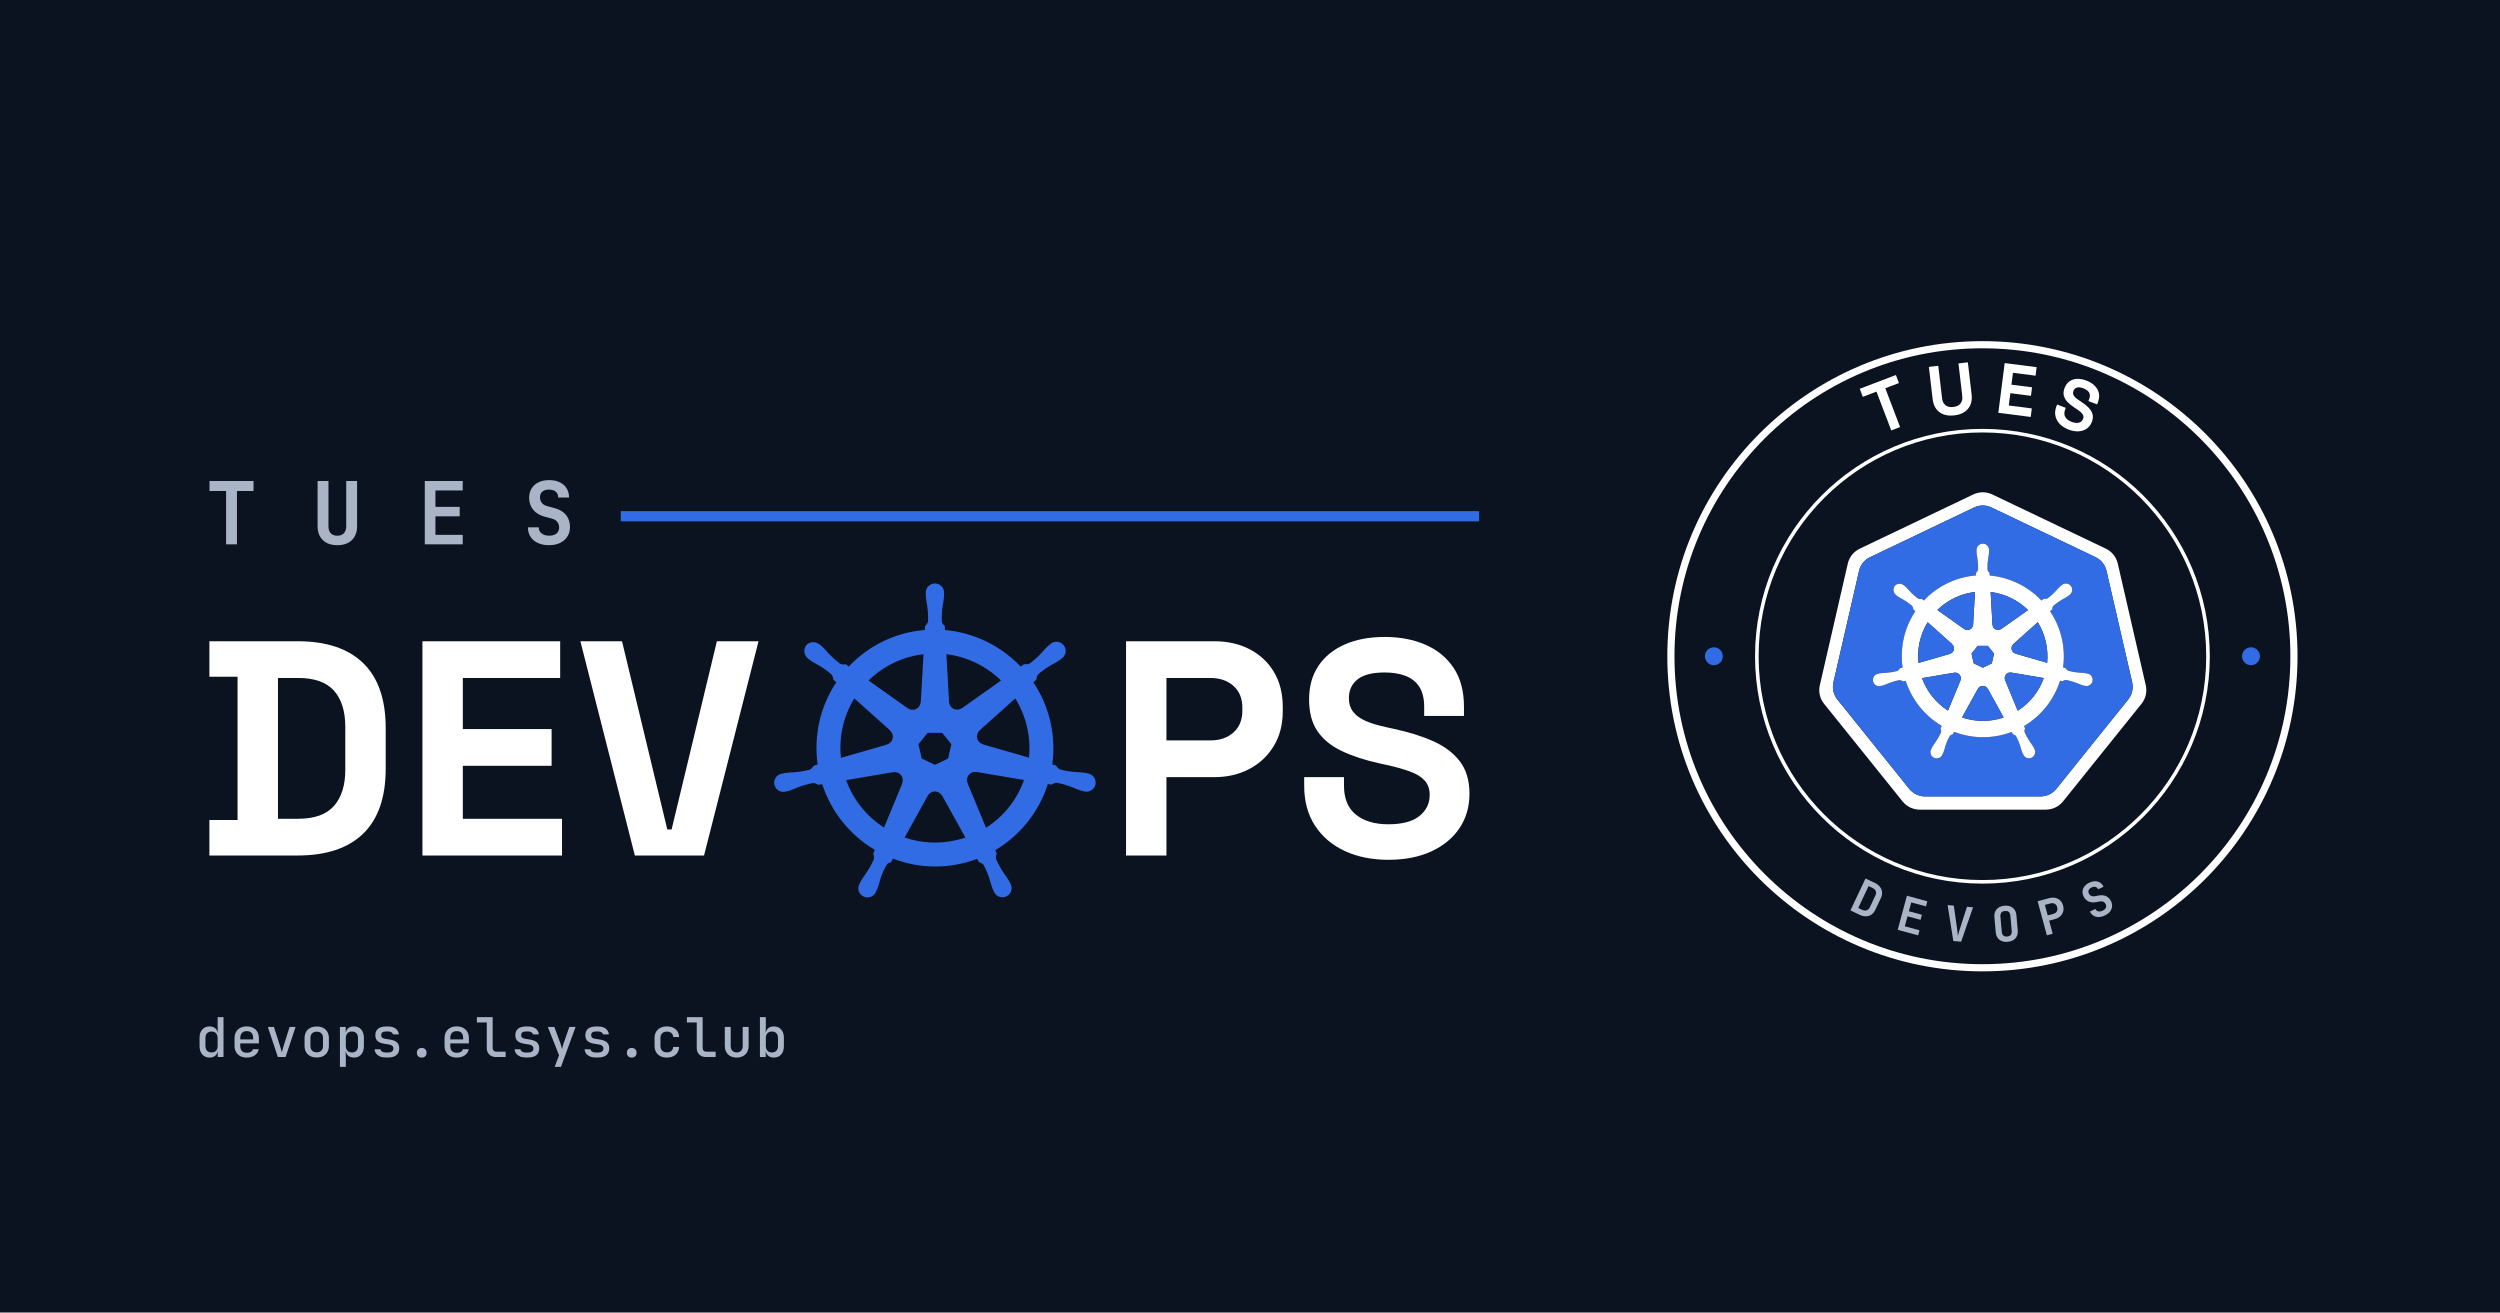
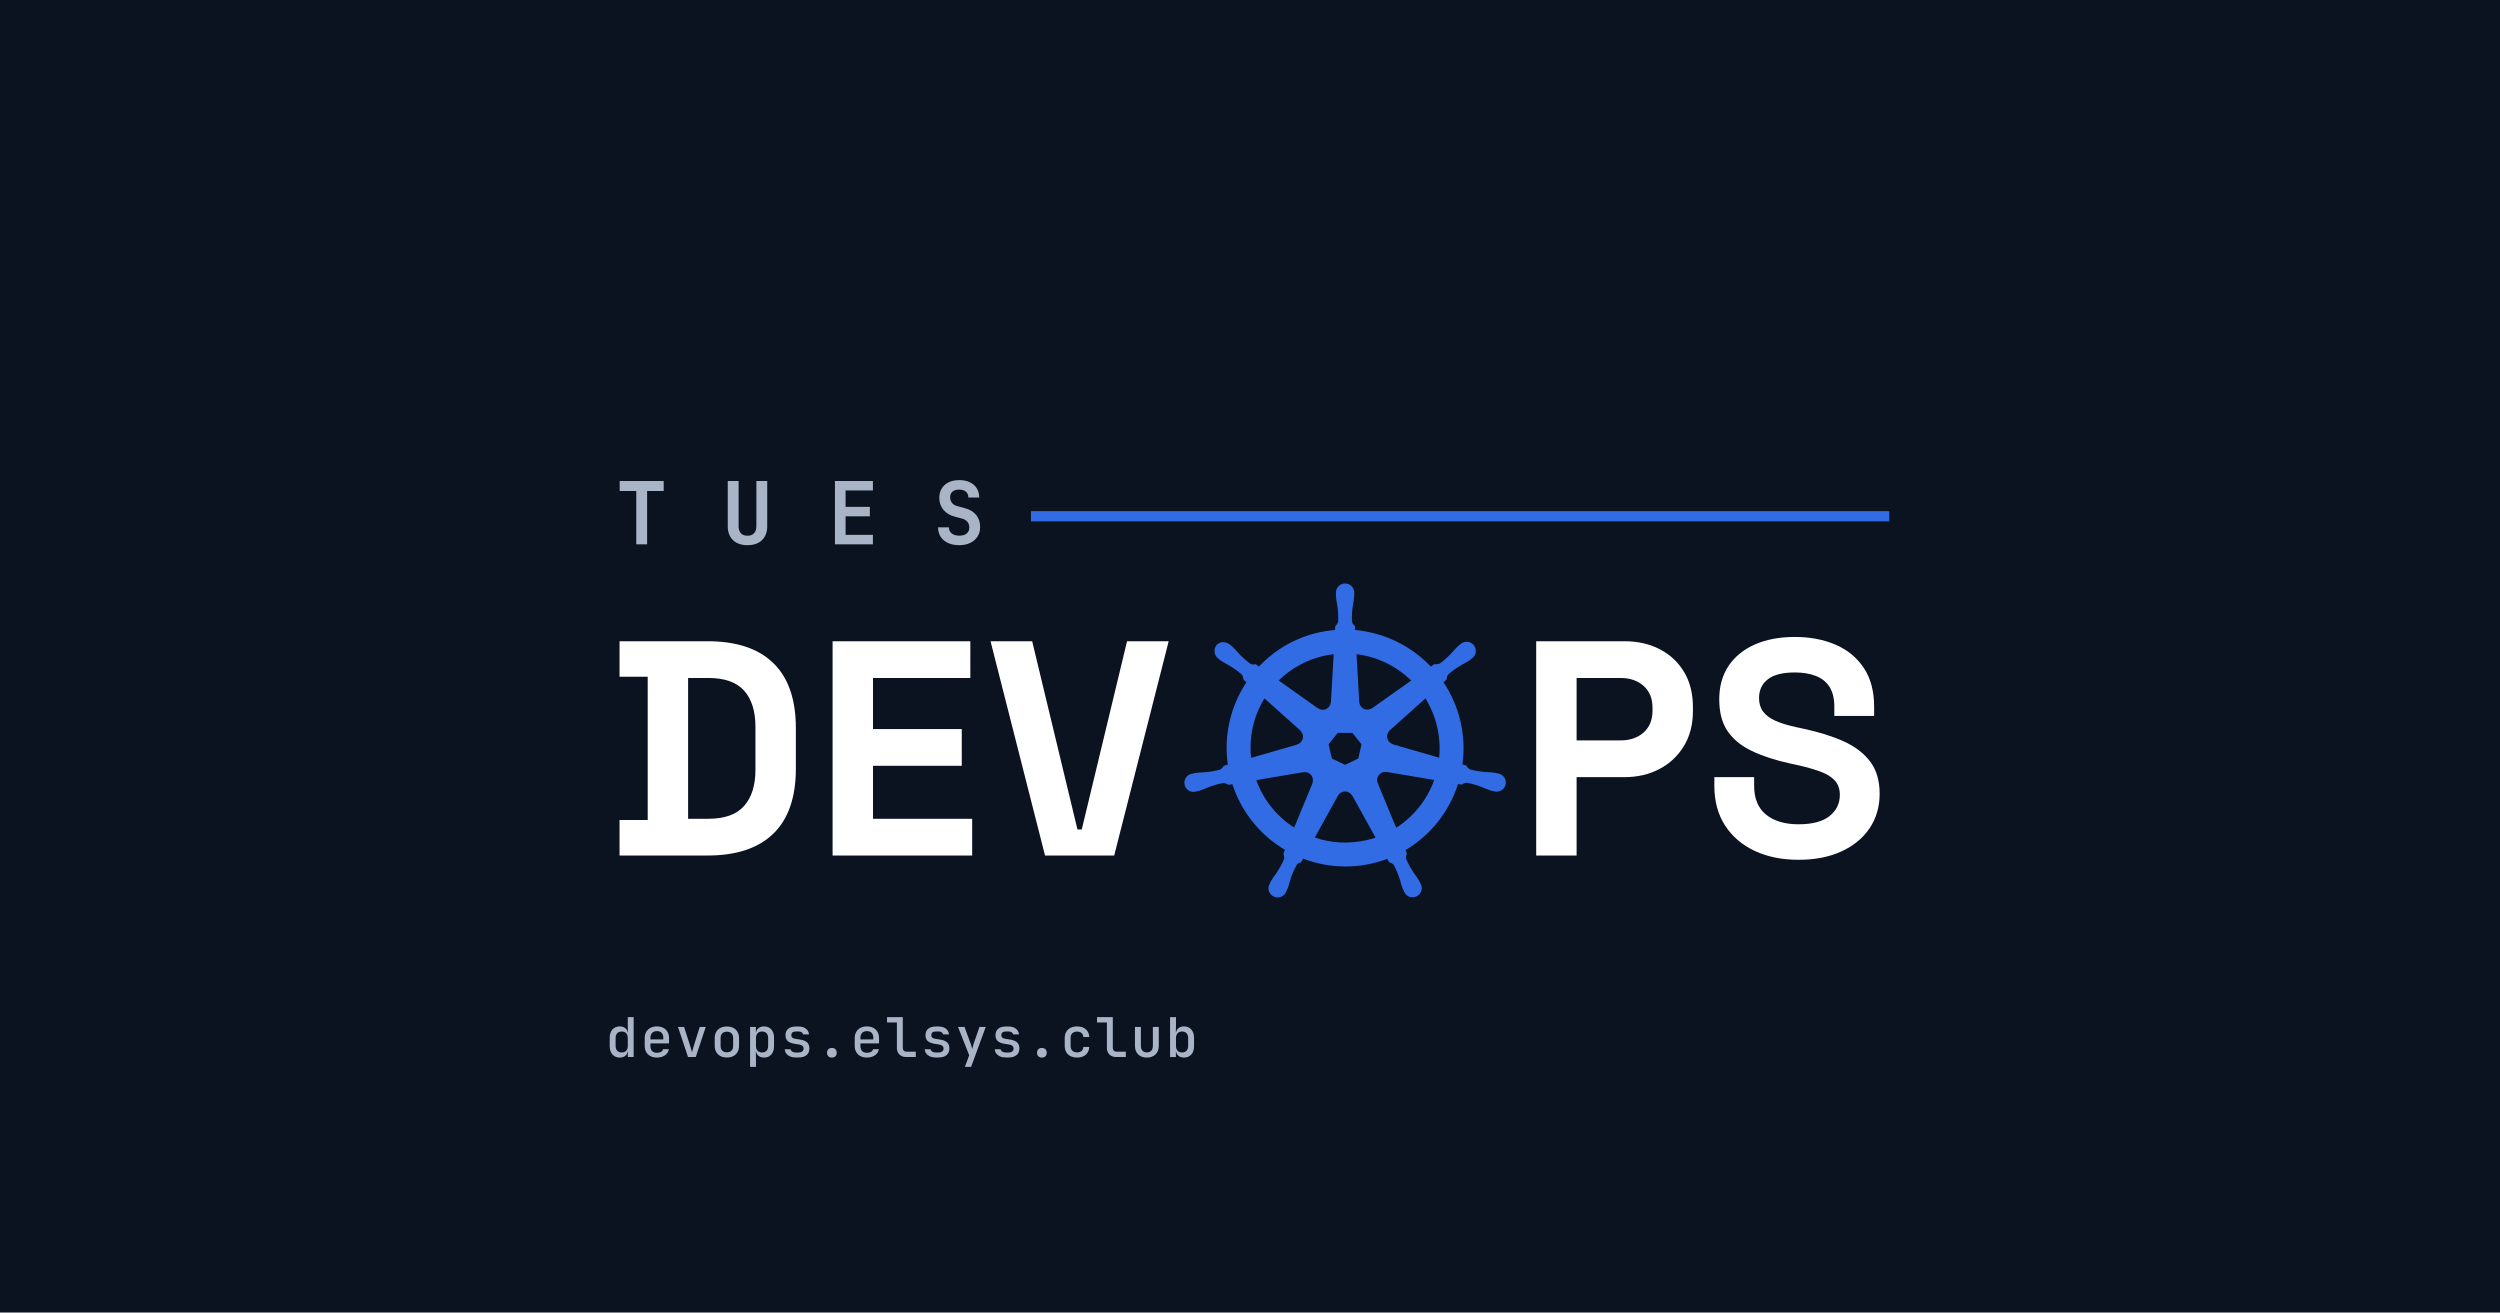
<svg xmlns="http://www.w3.org/2000/svg" viewBox="0 -16 1280 672" width="1280" height="672" role="img">
  <rect y="-16" width="1280" height="672" fill="#0B1220" />
-   <svg x="100.00" y="200.00" width="660.00" height="261.20" viewBox="0 0 505.36 200.00">
+   <svg x="310.00" y="200.00" width="660.00" height="261.20" viewBox="0 0 505.36 200.00">
    <path fill="#A9B4C7" d="M12.07 48V27.11H5.57V23.17H22.83V27.11H16.33V48ZM55.68 48.34Q52.03 48.34 49.99 46.35Q47.94 44.36 47.94 40.92V23.18H52.2V40.9Q52.2 42.66 53.08 43.64Q53.96 44.63 55.68 44.63Q57.36 44.63 58.26 43.64Q59.16 42.66 59.16 40.9V23.18H63.42V40.92Q63.42 44.35 61.38 46.35Q59.34 48.34 55.68 48.34ZM89.96 48V23.18H104.84V26.88H94.14V33.33H103.65V37.02H94.14V44.3H104.84V48ZM138.7 48.34Q136.15 48.34 134.29 47.48Q132.43 46.63 131.42 45.06Q130.4 43.49 130.39 41.34H134.64Q134.64 42.85 135.74 43.73Q136.84 44.61 138.76 44.61Q140.58 44.61 141.61 43.76Q142.64 42.9 142.64 41.39Q142.64 40.13 141.91 39.21Q141.18 38.29 139.84 37.94L136.97 37.17Q134.06 36.41 132.47 34.46Q130.87 32.51 130.87 29.77Q130.87 27.67 131.83 26.11Q132.79 24.55 134.54 23.69Q136.3 22.83 138.68 22.83Q142.27 22.83 144.39 24.68Q146.51 26.54 146.52 29.67H142.27Q142.27 28.21 141.32 27.38Q140.38 26.55 138.63 26.55Q136.96 26.55 136.04 27.34Q135.13 28.12 135.13 29.54Q135.13 30.81 135.83 31.73Q136.54 32.64 137.85 33L140.81 33.81Q143.77 34.57 145.33 36.49Q146.89 38.41 146.89 41.22Q146.89 43.34 145.87 44.95Q144.85 46.56 143.01 47.45Q141.17 48.34 138.7 48.34Z" />
    <rect x="166.8" y="35" width="336.5" height="4" fill="#326CE5" />
    <path fill="#FFFFFF" d="M5.52 170V156.08H16.56V99.92H5.52V86H40.08Q57 86 65.82 94.58Q74.64 103.16 74.64 120.08V135.92Q74.64 152.84 65.82 161.42Q57 170 40.08 170ZM32.4 155.6H40.32Q49.92 155.6 54.36 150.56Q58.8 145.52 58.8 136.4V119.6Q58.8 110.36 54.36 105.38Q49.92 100.4 40.32 100.4H32.4ZM89.04 170V86H143.04V100.4H104.88V120.44H139.68V134.84H104.88V155.6H143.76V170ZM172.32 170 150.96 86H167.28L185.04 159.8H186.72L204.48 86H220.8L199.44 170Z" />
    <g transform="translate(289.96 128.00) scale(0.8473) translate(-115.14 -115.51)">
      <path fill="#326CE5" d="M185.814 127.106c-.36-.083-.874-.225-1.227-.29a35.642 35.642 0 0 0-4.046-.326 39.464 39.464 0 0 1-7.57-1.242 4.745 4.745 0 0 1-1.82-1.832l-1.704-.496a54.837 54.837 0 0 0-8.79-37.983c.436-.396 1.262-1.127 1.495-1.342a3.338 3.338 0 0 1 .792-2.39 39.495 39.495 0 0 1 6.277-4.41 35.095 35.095 0 0 0 3.507-2.046c.272-.202.644-.522.929-.75a4.242 4.242 0 1 0-5.256-6.6c-.288.227-.68.525-.936.747a35.004 35.004 0 0 0-2.789 2.95 39.533 39.533 0 0 1-5.69 5.148 4.69 4.69 0 0 1-2.56.278l-1.606 1.147a55.309 55.309 0 0 0-35.032-16.927c-.039-.561-.087-1.577-.102-1.884a3.344 3.344 0 0 1-1.377-2.11 39.533 39.533 0 0 1 .478-7.656 35.112 35.112 0 0 0 .575-4.012c.013-.34-.007-.834-.007-1.201a4.242 4.242 0 1 0-8.441.004c0 .04.009.078.01.118-.004.35-.021.774-.01 1.08a35.476 35.476 0 0 0 .576 4.015 39.475 39.475 0 0 1 .47 7.654 4.601 4.601 0 0 1-1.37 2.182l-.1 1.786a55.052 55.052 0 0 0-7.63 1.173 54.289 54.289 0 0 0-27.574 15.754q-.77-.531-1.526-1.082a3.333 3.333 0 0 1-2.506-.243 39.383 39.383 0 0 1-5.69-5.141 35.255 35.255 0 0 0-2.777-2.95c-.257-.22-.65-.52-.938-.75a5.03 5.03 0 0 0-2.942-1.11 4.066 4.066 0 0 0-3.363 1.49 4.473 4.473 0 0 0 1.038 6.222l.065.046c.276.226.616.515.872.702a35.256 35.256 0 0 0 3.499 2.048 39.367 39.367 0 0 1 6.276 4.412 4.69 4.69 0 0 1 .849 2.434l1.351 1.208a54.613 54.613 0 0 0-8.611 38.073l-1.767.514a5.835 5.835 0 0 1-1.814 1.827 39.39 39.39 0 0 1-7.565 1.247 35.266 35.266 0 0 0-4.049.326c-.324.06-.774.174-1.127.262l-.037.008-.06.018a4.236 4.236 0 1 0 1.875 8.224l.063-.01c.028-.006.052-.02.08-.025.348-.08.786-.163 1.092-.246a35.59 35.59 0 0 0 3.786-1.451 39.527 39.527 0 0 1 7.358-2.165 4.68 4.68 0 0 1 2.426.857l1.84-.315a54.922 54.922 0 0 0 24.34 30.387l-.769 1.84a4.188 4.188 0 0 1 .377 2.387 41.228 41.228 0 0 1-3.82 6.864 35.183 35.183 0 0 0-2.263 3.372c-.168.318-.381.805-.542 1.138a4.238 4.238 0 1 0 7.621 3.616l.007-.008v-.01c.16-.33.387-.763.522-1.072a34.903 34.903 0 0 0 1.218-3.868 29.517 29.517 0 0 1 3.268-7.582 3.43 3.43 0 0 1 1.819-.888l.957-1.73a54.617 54.617 0 0 0 38.946.099c.268.478.768 1.392.9 1.623a3.335 3.335 0 0 1 2.155 1.31 39.306 39.306 0 0 1 2.898 7.096 35.275 35.275 0 0 0 1.225 3.868c.137.312.36.75.522 1.082a4.24 4.24 0 1 0 7.63-3.607c-.161-.333-.383-.82-.55-1.136a35.06 35.06 0 0 0-2.263-3.364 39.372 39.372 0 0 1-3.742-6.7 3.314 3.314 0 0 1 .324-2.49 14.519 14.519 0 0 1-.703-1.703 54.92 54.92 0 0 0 24.328-30.605c.546.087 1.497.253 1.806.316a3.337 3.337 0 0 1 2.36-.877 39.476 39.476 0 0 1 7.36 2.165 35.135 35.135 0 0 0 3.788 1.462c.305.08.74.156 1.09.233.029.008.055.02.083.028l.06.009a4.236 4.236 0 1 0 1.878-8.224zm-40.1-42.987l-18.037 12.787-.063-.03a3.723 3.723 0 0 1-5.913-2.838l-.02-.01-1.253-22.103a43.85 43.85 0 0 1 25.285 12.194zm-33.978 24.228h6.788l4.22 5.276-1.513 6.58-6.096 2.934-6.114-2.94-1.516-6.583zm-6.386-35.648a44.672 44.672 0 0 1 4.503-.774l-1.255 22.137-.092.044a3.72 3.72 0 0 1-5.904 2.852l-.035.02-18.154-12.872a43.467 43.467 0 0 1 20.937-11.407zm-27.52 19.68l16.574 14.824-.018.09a3.72 3.72 0 0 1-1.462 6.395l-.017.072-21.245 6.13a43.454 43.454 0 0 1 6.168-27.51zm22.191 39.38l-8.441 20.397a43.696 43.696 0 0 1-17.536-21.948l21.783-3.7.037.049a3.655 3.655 0 0 1 .73-.065 3.72 3.72 0 0 1 3.364 5.185zm24.916 26.23a43.637 43.637 0 0 1-23.815-1.223l10.713-19.372h.018a3.725 3.725 0 0 1 6.557-.006h.08l10.74 19.404q-2.091.698-4.293 1.199zm13.841-5.751l-8.528-20.605.026-.037a3.725 3.725 0 0 1 1.803-4.823 3.685 3.685 0 0 1 1.425-.37 3.59 3.59 0 0 1 .855.063l.037-.046 21.977 3.714a43.53 43.53 0 0 1-17.595 22.105zm19.903-32.42l-21.352-6.15-.02-.09a3.725 3.725 0 0 1-1.46-6.395l-.008-.043 16.482-14.751a44.279 44.279 0 0 1 6.357 27.43z" />
    </g>
    <path fill="#FFFFFF" d="M364.88 170V86H399.44Q407.36 86 413.42 89.18Q419.48 92.36 422.9 98.12Q426.32 103.88 426.32 111.8V113.48Q426.32 121.28 422.78 127.1Q419.24 132.92 413.18 136.1Q407.12 139.28 399.44 139.28H380.72V170ZM380.72 124.88H397.88Q403.52 124.88 407 121.76Q410.48 118.64 410.48 113.24V112.04Q410.48 106.64 407 103.52Q403.52 100.4 397.88 100.4H380.72ZM467.72 171.68Q458 171.68 450.56 168.2Q443.12 164.72 438.92 158.24Q434.72 151.76 434.72 142.64V139.28H450.32V142.64Q450.32 150.2 455 153.98Q459.68 157.76 467.72 157.76Q475.88 157.76 479.9 154.52Q483.92 151.28 483.92 146.24Q483.92 142.76 481.94 140.6Q479.96 138.44 476.18 137.06Q472.4 135.68 467 134.48L464.24 133.88Q455.6 131.96 449.42 129.02Q443.24 126.08 439.94 121.28Q436.64 116.48 436.64 108.8Q436.64 101.12 440.3 95.66Q443.96 90.2 450.62 87.26Q457.28 84.32 466.28 84.32Q475.28 84.32 482.3 87.38Q489.32 90.44 493.34 96.5Q497.36 102.56 497.36 111.68V115.28H481.76V111.68Q481.76 106.88 479.9 103.94Q478.04 101 474.56 99.62Q471.08 98.24 466.28 98.24Q459.08 98.24 455.66 100.94Q452.24 103.64 452.24 108.32Q452.24 111.44 453.86 113.6Q455.48 115.76 458.72 117.2Q461.96 118.64 467 119.72L469.76 120.32Q478.76 122.24 485.42 125.24Q492.08 128.24 495.8 133.16Q499.52 138.08 499.52 145.76Q499.52 153.44 495.62 159.26Q491.72 165.08 484.58 168.38Q477.44 171.68 467.72 171.68Z" />
  </svg>
-   <path fill="#A9B4C7" d="M107.29 525.48Q104.99 525.48 103.58 523.91Q102.17 522.35 102.17 519.68V515.34Q102.17 512.66 103.57 511.09Q104.97 509.52 107.29 509.52Q109.2 509.52 110.33 510.58Q111.46 511.63 111.46 513.45L110.81 512.74H111.5L111.42 509.16V504.76H114.44V525.2H111.46V522.26H110.81L111.46 521.55Q111.46 523.39 110.33 524.43Q109.2 525.48 107.29 525.48ZM108.34 522.86Q109.78 522.86 110.6 521.98Q111.42 521.09 111.42 519.52V515.48Q111.42 513.91 110.6 513.02Q109.78 512.14 108.34 512.14Q106.87 512.14 106.03 513Q105.19 513.87 105.19 515.48V519.52Q105.19 521.13 106.03 522Q106.87 522.86 108.34 522.86ZM126.33 525.48Q124.44 525.48 123.03 524.74Q121.62 524 120.86 522.65Q120.09 521.31 120.09 519.52V515.48Q120.09 513.68 120.86 512.34Q121.62 511 123.03 510.26Q124.44 509.52 126.33 509.52Q128.22 509.52 129.62 510.26Q131.02 511 131.78 512.34Q132.55 513.68 132.55 515.48V518.23H123.02V519.52Q123.02 521.23 123.87 522.13Q124.73 523.02 126.35 523.02Q127.66 523.02 128.47 522.56Q129.27 522.1 129.47 521.2H132.47Q132.14 523.15 130.46 524.32Q128.78 525.48 126.33 525.48ZM129.62 516.4V515.47Q129.62 513.76 128.79 512.85Q127.96 511.94 126.33 511.94Q124.72 511.94 123.87 512.86Q123.02 513.78 123.02 515.48V516.18L129.85 516.16ZM142.26 525.2 137.14 509.8H140.25L143.41 519.65Q143.7 520.53 143.94 521.4Q144.18 522.28 144.3 522.78Q144.44 522.28 144.68 521.4Q144.91 520.53 145.17 519.66L148.27 509.8H151.34L146.23 525.2ZM162.16 525.44Q160.25 525.44 158.86 524.72Q157.46 524 156.7 522.65Q155.93 521.31 155.93 519.48V515.52Q155.93 513.68 156.7 512.34Q157.46 511 158.86 510.28Q160.25 509.56 162.16 509.56Q164.08 509.56 165.47 510.28Q166.86 511 167.62 512.34Q168.39 513.68 168.39 515.5V519.48Q168.39 521.31 167.62 522.65Q166.86 524 165.47 524.72Q164.08 525.44 162.16 525.44ZM162.16 522.78Q163.69 522.78 164.53 521.94Q165.37 521.09 165.37 519.48V515.52Q165.37 513.9 164.53 513.06Q163.69 512.22 162.16 512.22Q160.66 512.22 159.81 513.06Q158.95 513.9 158.95 515.52V519.48Q158.95 521.09 159.81 521.94Q160.66 522.78 162.16 522.78ZM174.04 530.24V509.8H177.02V512.74H177.67L177.02 513.45Q177.02 511.61 178.16 510.57Q179.3 509.52 181.21 509.52Q183.53 509.52 184.92 511.08Q186.31 512.64 186.31 515.32V519.66Q186.31 521.44 185.68 522.75Q185.05 524.05 183.91 524.77Q182.77 525.48 181.21 525.48Q179.32 525.48 178.17 524.42Q177.02 523.37 177.02 521.55L177.67 522.26H176.98L177.06 525.84V530.24ZM180.16 522.86Q181.63 522.86 182.46 522Q183.29 521.13 183.29 519.52V515.48Q183.29 513.86 182.46 513Q181.63 512.14 180.16 512.14Q178.74 512.14 177.9 513.02Q177.06 513.91 177.06 515.48V519.52Q177.06 521.09 177.9 521.98Q178.74 522.86 180.16 522.86ZM197.47 525.44Q195.8 525.44 194.56 524.92Q193.32 524.39 192.6 523.45Q191.88 522.5 191.78 521.21H194.81Q194.93 521.98 195.63 522.43Q196.33 522.89 197.47 522.89H198.67Q200.05 522.89 200.74 522.34Q201.43 521.8 201.43 520.86Q201.43 519.97 200.81 519.45Q200.19 518.94 198.95 518.76L196.96 518.45Q194.51 518.07 193.34 517.04Q192.17 516.02 192.17 514.01Q192.17 511.89 193.56 510.72Q194.94 509.56 197.67 509.56H198.74Q201.13 509.56 202.58 510.65Q204.02 511.75 204.22 513.61H201.19Q201.08 512.93 200.44 512.52Q199.81 512.11 198.74 512.11H197.67Q196.36 512.11 195.76 512.59Q195.16 513.06 195.16 514.02Q195.16 514.88 195.68 515.29Q196.2 515.71 197.33 515.89L199.36 516.2Q201.98 516.58 203.19 517.65Q204.41 518.73 204.41 520.78Q204.41 522.98 202.97 524.21Q201.54 525.44 198.67 525.44ZM215.92 525.48Q214.79 525.48 214.12 524.82Q213.44 524.16 213.44 523.04Q213.44 521.88 214.12 521.21Q214.79 520.53 215.92 520.53Q217.06 520.53 217.73 521.21Q218.4 521.88 218.4 523.04Q218.4 524.16 217.73 524.82Q217.06 525.48 215.92 525.48ZM233.85 525.48Q231.96 525.48 230.55 524.74Q229.14 524 228.38 522.65Q227.61 521.31 227.61 519.52V515.48Q227.61 513.68 228.38 512.34Q229.14 511 230.55 510.26Q231.96 509.52 233.85 509.52Q235.74 509.52 237.14 510.26Q238.54 511 239.3 512.34Q240.07 513.68 240.07 515.48V518.23H230.54V519.52Q230.54 521.23 231.39 522.13Q232.25 523.02 233.87 523.02Q235.18 523.02 235.99 522.56Q236.79 522.1 236.99 521.2H239.99Q239.66 523.15 237.98 524.32Q236.3 525.48 233.85 525.48ZM237.14 516.4V515.47Q237.14 513.76 236.31 512.85Q235.48 511.94 233.85 511.94Q232.24 511.94 231.39 512.86Q230.54 513.78 230.54 515.48V516.18L237.37 516.16ZM253.99 525.2Q252.56 525.2 251.48 524.62Q250.41 524.04 249.81 522.99Q249.21 521.93 249.21 520.52V507.5H244.16V504.76H252.24V520.52Q252.24 521.42 252.75 521.94Q253.26 522.46 254.11 522.46H258.89V525.2ZM269.15 525.44Q267.48 525.44 266.24 524.92Q265 524.39 264.28 523.45Q263.56 522.5 263.46 521.21H266.49Q266.61 521.98 267.31 522.43Q268.01 522.89 269.15 522.89H270.35Q271.73 522.89 272.42 522.34Q273.11 521.8 273.11 520.86Q273.11 519.97 272.49 519.45Q271.87 518.94 270.63 518.76L268.64 518.45Q266.19 518.07 265.02 517.04Q263.85 516.02 263.85 514.01Q263.85 511.89 265.24 510.72Q266.62 509.56 269.35 509.56H270.42Q272.81 509.56 274.26 510.65Q275.7 511.75 275.9 513.61H272.87Q272.76 512.93 272.12 512.52Q271.49 512.11 270.42 512.11H269.35Q268.04 512.11 267.44 512.59Q266.84 513.06 266.84 514.02Q266.84 514.88 267.36 515.29Q267.88 515.71 269.01 515.89L271.04 516.2Q273.66 516.58 274.87 517.65Q276.09 518.73 276.09 520.78Q276.09 522.98 274.65 524.21Q273.22 525.44 270.35 525.44ZM284.01 530.24 286.23 524.31 280.5 509.8H283.83L287.03 518.48Q287.24 519.04 287.44 519.82Q287.64 520.61 287.76 521.12Q287.88 520.61 288.08 519.82Q288.27 519.04 288.47 518.48L291.49 509.8H294.7L287.21 530.24ZM304.99 525.44Q303.32 525.44 302.08 524.92Q300.84 524.39 300.12 523.45Q299.4 522.5 299.3 521.21H302.33Q302.45 521.98 303.15 522.43Q303.85 522.89 304.99 522.89H306.19Q307.57 522.89 308.26 522.34Q308.95 521.8 308.95 520.86Q308.95 519.97 308.33 519.45Q307.71 518.94 306.47 518.76L304.48 518.45Q302.03 518.07 300.86 517.04Q299.69 516.02 299.69 514.01Q299.69 511.89 301.08 510.72Q302.46 509.56 305.19 509.56H306.26Q308.65 509.56 310.1 510.65Q311.54 511.75 311.74 513.61H308.71Q308.6 512.93 307.96 512.52Q307.33 512.11 306.26 512.11H305.19Q303.88 512.11 303.28 512.59Q302.68 513.06 302.68 514.02Q302.68 514.88 303.2 515.29Q303.72 515.71 304.85 515.89L306.88 516.2Q309.5 516.58 310.71 517.65Q311.93 518.73 311.93 520.78Q311.93 522.98 310.49 524.21Q309.06 525.44 306.19 525.44ZM323.44 525.48Q322.31 525.48 321.64 524.82Q320.96 524.16 320.96 523.04Q320.96 521.88 321.64 521.21Q322.31 520.53 323.44 520.53Q324.58 520.53 325.25 521.21Q325.92 521.88 325.92 523.04Q325.92 524.16 325.25 524.82Q324.58 525.48 323.44 525.48ZM341.46 525.48Q339.56 525.48 338.12 524.76Q336.69 524.04 335.91 522.69Q335.13 521.34 335.13 519.52V515.48Q335.13 513.63 335.91 512.29Q336.69 510.96 338.12 510.24Q339.56 509.52 341.46 509.52Q344.24 509.52 345.92 510.98Q347.61 512.44 347.7 514.97H344.68Q344.59 513.63 343.75 512.91Q342.91 512.18 341.46 512.18Q339.93 512.18 339.04 513.03Q338.15 513.88 338.15 515.46V519.52Q338.15 521.09 339.04 521.96Q339.93 522.82 341.46 522.82Q342.91 522.82 343.75 522.09Q344.59 521.36 344.68 520.03H347.7Q347.61 522.56 345.92 524.02Q344.24 525.48 341.46 525.48ZM361.51 525.2Q360.08 525.2 359 524.62Q357.93 524.04 357.33 522.99Q356.73 521.93 356.73 520.52V507.5H351.68V504.76H359.76V520.52Q359.76 521.42 360.27 521.94Q360.78 522.46 361.63 522.46H366.41V525.2ZM377.18 525.48Q374.39 525.48 372.74 523.87Q371.1 522.26 371.1 519.48V509.8H374.13V519.47Q374.13 521.08 374.94 521.96Q375.75 522.84 377.18 522.84Q378.62 522.84 379.45 521.96Q380.27 521.08 380.27 519.47V509.8H383.3V519.48Q383.3 522.27 381.63 523.87Q379.97 525.48 377.18 525.48ZM396.23 525.48Q394.32 525.48 393.19 524.43Q392.06 523.39 392.06 521.55L392.71 522.26H392.06V525.2H389.08V504.76H392.1V509.16L392.02 512.74H392.71L392.06 513.45Q392.06 511.63 393.2 510.58Q394.34 509.52 396.23 509.52Q398.55 509.52 399.95 511.09Q401.35 512.66 401.35 515.34V519.68Q401.35 522.35 399.95 523.91Q398.55 525.48 396.23 525.48ZM395.18 522.86Q396.65 522.86 397.49 522Q398.33 521.13 398.33 519.52V515.48Q398.33 513.87 397.49 513Q396.65 512.14 395.18 512.14Q393.76 512.14 392.93 513.02Q392.1 513.91 392.1 515.48V519.52Q392.1 521.09 392.93 521.98Q393.76 522.86 395.18 522.86Z" />
-   <svg x="850.00" y="155.00" width="330.00" height="330.00" viewBox="0 0 360.00 360.00">
-     <circle cx="180.0" cy="180.0" r="174" fill="none" stroke="#FFFFFF" stroke-width="4" />
-     <circle cx="180.0" cy="180.0" r="126" fill="none" stroke="#FFFFFF" stroke-width="2" />
-     <g fill="#FFFFFF">
-       <path transform="translate(126.56 39.84) rotate(-20.87)" d="M-2.64 14V-9.2H-10.8V-14H10.8V-9.2H2.64V14Z" />
-       <path transform="translate(162.60 31.01) rotate(-6.66)" d="M0 14.56Q-3.44 14.56 -5.9 13.3Q-8.36 12.04 -9.66 9.7Q-10.96 7.36 -10.96 4.16V-14H-5.68V4.32Q-5.68 6.88 -4.22 8.36Q-2.76 9.84 0 9.84Q2.76 9.84 4.22 8.36Q5.68 6.88 5.68 4.32V-14H10.96V4.16Q10.96 7.36 9.66 9.7Q8.36 12.04 5.9 13.3Q3.44 14.56 0 14.56Z" />
-       <path transform="translate(199.03 31.21) rotate(7.29)" d="M-8.44 14V-14H9.56V-9.2H-3.16V-2.52H8.44V2.28H-3.16V9.2H9.8V14Z" />
-       <path transform="translate(233.10 39.71) rotate(20.73)" d="M0.24 14.56Q-3 14.56 -5.48 13.4Q-7.96 12.24 -9.36 10.08Q-10.76 7.92 -10.76 4.88V3.76H-5.56V4.88Q-5.56 7.4 -4 8.66Q-2.44 9.92 0.24 9.92Q2.96 9.92 4.3 8.84Q5.64 7.76 5.64 6.08Q5.64 4.92 4.98 4.2Q4.32 3.48 3.06 3.02Q1.8 2.56 0 2.16L-0.92 1.96Q-3.8 1.32 -5.86 0.34Q-7.92 -0.64 -9.02 -2.24Q-10.12 -3.84 -10.12 -6.4Q-10.12 -8.96 -8.9 -10.78Q-7.68 -12.6 -5.46 -13.58Q-3.24 -14.56 -0.24 -14.56Q2.76 -14.56 5.1 -13.54Q7.44 -12.52 8.78 -10.5Q10.12 -8.48 10.12 -5.44V-4.24H4.92V-5.44Q4.92 -7.04 4.3 -8.02Q3.68 -9 2.52 -9.46Q1.36 -9.92 -0.24 -9.92Q-2.64 -9.92 -3.78 -9.02Q-4.92 -8.12 -4.92 -6.56Q-4.92 -5.52 -4.38 -4.8Q-3.84 -4.08 -2.76 -3.6Q-1.68 -3.12 0 -2.76L0.92 -2.56Q3.92 -1.92 6.14 -0.92Q8.36 0.08 9.6 1.72Q10.84 3.36 10.84 5.92Q10.84 8.48 9.54 10.42Q8.24 12.36 5.86 13.46Q3.48 14.56 0.24 14.56Z" />
-     </g>
-     <g fill="#A9B4C7">
-       <path transform="translate(115.97 315.65) rotate(385.27)" d="M-6.07 9.86V-9.86H-0.21Q1.78 -9.86 3.25 -9.09Q4.72 -8.33 5.54 -6.96Q6.36 -5.58 6.36 -3.71V3.68Q6.36 5.53 5.54 6.93Q4.72 8.32 3.25 9.09Q1.78 9.86 -0.21 9.86ZM-2.7 6.75H-0.21Q1.25 6.75 2.12 5.92Q2.98 5.1 2.98 3.68V-3.71Q2.98 -5.1 2.12 -5.92Q1.25 -6.75 -0.21 -6.75H-2.7Z" />
-       <path transform="translate(140.77 324.78) rotate(375.16)" d="M-5.72 9.86V-9.86H6.1V-6.91H-2.4V-1.79H5.15V1.14H-2.4V6.91H6.1V9.86Z" />
-       <path transform="translate(166.79 329.42) rotate(365.05)" d="M-2.18 9.86 -7.14 -9.86H-3.65L-0.67 2.98Q-0.45 3.95 -0.23 5.03Q-0.01 6.11 0.1 6.78Q0.21 6.11 0.4 5.03Q0.59 3.95 0.81 2.97L3.74 -9.86H7.14L2.2 9.86Z" />
-       <path transform="translate(193.21 329.42) rotate(354.95)" d="M0 10.12Q-1.89 10.12 -3.28 9.41Q-4.66 8.7 -5.41 7.38Q-6.17 6.07 -6.17 4.3V-4.3Q-6.17 -6.08 -5.41 -7.39Q-4.66 -8.7 -3.28 -9.41Q-1.89 -10.12 0 -10.12Q1.91 -10.12 3.29 -9.41Q4.66 -8.7 5.41 -7.39Q6.17 -6.08 6.17 -4.31V4.3Q6.17 6.07 5.41 7.38Q4.66 8.7 3.29 9.41Q1.91 10.12 0 10.12ZM0 7.16Q1.37 7.16 2.08 6.42Q2.79 5.67 2.79 4.3V-4.3Q2.79 -5.69 2.09 -6.43Q1.39 -7.16 0 -7.16Q-1.38 -7.16 -2.08 -6.43Q-2.79 -5.69 -2.79 -4.3V4.3Q-2.79 5.67 -2.07 6.42Q-1.36 7.16 0 7.16Z" />
-       <path transform="translate(219.23 324.78) rotate(344.84)" d="M-6.03 9.86V-9.86H0.54Q2.52 -9.86 3.98 -9.1Q5.45 -8.35 6.26 -6.99Q7.07 -5.63 7.07 -3.78Q7.07 -1.96 6.25 -0.59Q5.44 0.78 3.98 1.54Q2.52 2.29 0.54 2.29H-2.65V9.86ZM-2.65 -0.75H0.54Q1.95 -0.75 2.8 -1.57Q3.65 -2.4 3.65 -3.78Q3.65 -5.17 2.8 -5.99Q1.95 -6.82 0.54 -6.82H-2.65Z" />
-       <path transform="translate(244.03 315.65) rotate(334.73)" d="M0.04 10.12Q-1.98 10.12 -3.46 9.45Q-4.93 8.77 -5.74 7.52Q-6.54 6.27 -6.55 4.57H-3.17Q-3.17 5.77 -2.3 6.47Q-1.43 7.16 0.09 7.16Q1.54 7.16 2.36 6.48Q3.17 5.81 3.17 4.61Q3.17 3.61 2.59 2.87Q2.01 2.14 0.95 1.87L-1.33 1.25Q-3.63 0.65 -4.9 -0.9Q-6.17 -2.44 -6.17 -4.62Q-6.17 -6.29 -5.41 -7.53Q-4.64 -8.77 -3.25 -9.45Q-1.86 -10.14 0.04 -10.14Q2.88 -10.14 4.56 -8.66Q6.25 -7.18 6.26 -4.7H2.88Q2.88 -5.86 2.13 -6.52Q1.38 -7.18 -0.01 -7.18Q-1.34 -7.18 -2.06 -6.55Q-2.79 -5.93 -2.79 -4.8Q-2.79 -3.79 -2.23 -3.07Q-1.67 -2.34 -0.63 -2.06L1.72 -1.42Q4.07 -0.81 5.31 0.71Q6.55 2.24 6.55 4.47Q6.55 6.16 5.74 7.43Q4.93 8.71 3.47 9.42Q2.01 10.12 0.04 10.12Z" />
-     </g>
-     <circle cx="330.00" cy="180.00" r="5" fill="#326CE5" />
-     <circle cx="30.00" cy="180.00" r="5" fill="#326CE5" />
-     <g transform="translate(85.00 84.79) scale(0.8257) translate(0.17 -0.08)">
-       <path fill="#FFFFFF" d="M225.407 135.107L206.4 52.547a14.838 14.838 0 0 0-7.958-9.9l-76.935-36.73a14.825 14.825 0 0 0-12.771 0L31.808 42.669a14.838 14.838 0 0 0-7.961 9.895L4.873 135.129a14.668 14.668 0 0 0 1.995 11.185c.261.4.538.788.838 1.162l53.246 66.205a14.98 14.98 0 0 0 11.499 5.487l85.387-.02a14.986 14.986 0 0 0 11.5-5.48l53.227-66.211a14.72 14.72 0 0 0 2.842-12.347zm-9.197 3.866a13.677 13.677 0 0 1-.498 1.723 13.184 13.184 0 0 1-2.11 3.786l-47.299 58.838-1.486 1.852a13.305 13.305 0 0 1-3.24 2.865 13.945 13.945 0 0 1-1.474.822q-.513.237-1.045.43a13.873 13.873 0 0 1-1.383.445 13.473 13.473 0 0 1-1.989.379 12.988 12.988 0 0 1-1.41.082l-77.504.018h-.76a13.298 13.298 0 0 1-3.429-.472 13.925 13.925 0 0 1-3.855-1.679 13.424 13.424 0 0 1-2.576-2.132c-.233-.246-.468-.487-.68-.75l-48.805-60.679q-.408-.514-.765-1.066a13.102 13.102 0 0 1-1.343-2.726 13.505 13.505 0 0 1-.491-1.719 13.315 13.315 0 0 1 .004-5.809l17.394-75.675a13.598 13.598 0 0 1 7.295-9.07l70.508-33.685a13.589 13.589 0 0 1 11.705 0l70.519 33.67a13.602 13.602 0 0 1 7.293 9.073l17.422 75.674a13.282 13.282 0 0 1 .002 5.807z" />
-       <path fill="#326CE5" d="M216.208 133.167l-17.422-75.675a13.602 13.602 0 0 0-7.293-9.073l-70.521-33.67a13.589 13.589 0 0 0-11.705 0L38.76 48.437a13.598 13.598 0 0 0-7.295 9.072l-17.394 75.673a13.315 13.315 0 0 0-.004 5.81 13.506 13.506 0 0 0 .491 1.718 13.1 13.1 0 0 0 1.343 2.726c.239.365.491.72.765 1.064l48.804 60.678c.213.264.448.505.681.75a13.423 13.423 0 0 0 2.574 2.133 13.924 13.924 0 0 0 3.857 1.677 13.298 13.298 0 0 0 3.43.473h.759l77.504-.018a12.993 12.993 0 0 0 1.41-.083 13.47 13.47 0 0 0 1.989-.378 13.872 13.872 0 0 0 1.381-.442c.353-.135.705-.27 1.045-.433a13.941 13.941 0 0 0 1.479-.822 13.303 13.303 0 0 0 3.237-2.865l1.488-1.85 47.299-58.84a13.185 13.185 0 0 0 2.108-3.785 13.67 13.67 0 0 0 .5-1.724 13.282 13.282 0 0 0-.004-5.81zm-73.147 29.432a14.516 14.516 0 0 0 .703 1.703 3.314 3.314 0 0 0-.327 2.49 39.372 39.372 0 0 0 3.742 6.7 35.06 35.06 0 0 1 2.263 3.364c.17.315.392.803.553 1.136a4.24 4.24 0 1 1-7.63 3.607c-.161-.33-.385-.77-.522-1.082a35.275 35.275 0 0 1-1.225-3.868 39.305 39.305 0 0 0-2.896-7.097 3.335 3.335 0 0 0-2.154-1.307c-.135-.233-.635-1.15-.903-1.623a54.617 54.617 0 0 1-38.948-.1l-.955 1.73a3.429 3.429 0 0 0-1.819.887 29.517 29.517 0 0 0-3.268 7.582 34.9 34.9 0 0 1-1.218 3.868c-.135.31-.361.744-.522 1.073v.009l-.007.008a4.238 4.238 0 1 1-7.619-3.616c.159-.335.372-.82.54-1.135a35.177 35.177 0 0 1 2.262-3.373 41.228 41.228 0 0 0 3.82-6.866 4.188 4.188 0 0 0-.376-2.387l.768-1.84a54.922 54.922 0 0 1-24.338-30.387l-1.839.313a4.68 4.68 0 0 0-2.428-.855 39.524 39.524 0 0 0-7.356 2.165 35.589 35.589 0 0 1-3.787 1.45c-.305.084-.745.168-1.093.244-.028.01-.052.022-.08.029a.605.605 0 0 1-.065.006 4.236 4.236 0 1 1-1.874-8.224l.061-.015.037-.01c.353-.083.805-.2 1.127-.262a35.27 35.27 0 0 1 4.05-.326 39.388 39.388 0 0 0 7.564-1.242 5.835 5.835 0 0 0 1.814-1.83l1.767-.516a54.613 54.613 0 0 1 8.613-38.073l-1.353-1.206a4.688 4.688 0 0 0-.848-2.436 39.366 39.366 0 0 0-6.277-4.41 35.25 35.25 0 0 1-3.499-2.046c-.256-.191-.596-.478-.874-.704l-.063-.044a4.473 4.473 0 0 1-1.038-6.222 4.066 4.066 0 0 1 3.363-1.488 5.03 5.03 0 0 1 2.942 1.11c.287.225.68.526.935.745a35.253 35.253 0 0 1 2.78 2.95 39.383 39.383 0 0 0 5.69 5.142 3.333 3.333 0 0 0 2.507.243q.754.55 1.522 1.082A54.289 54.289 0 0 1 102.86 61.89a55.052 55.052 0 0 1 7.63-1.173l.1-1.784a4.6 4.6 0 0 0 1.37-2.184 39.476 39.476 0 0 0-.47-7.654 35.466 35.466 0 0 1-.576-4.014c-.011-.307.006-.731.01-1.081 0-.04-.01-.08-.01-.118a4.242 4.242 0 1 1 8.441-.004c0 .37.022.86.009 1.2a35.109 35.109 0 0 1-.579 4.013 39.533 39.533 0 0 0-.478 7.656 3.344 3.344 0 0 0 1.379 2.11c.015.305.065 1.323.102 1.884a55.309 55.309 0 0 1 35.032 16.927l1.606-1.147a4.69 4.69 0 0 0 2.56-.278 39.532 39.532 0 0 0 5.69-5.148 35.004 35.004 0 0 1 2.787-2.95c.259-.222.65-.52.936-.746a4.242 4.242 0 1 1 5.258 6.598c-.283.229-.657.548-.929.75a35.095 35.095 0 0 1-3.507 2.046 39.495 39.495 0 0 0-6.277 4.41 3.337 3.337 0 0 0-.792 2.39c-.235.216-1.06.947-1.497 1.343a54.837 54.837 0 0 1 8.792 37.983l1.704.496a4.745 4.745 0 0 0 1.82 1.83 39.464 39.464 0 0 0 7.568 1.246 35.64 35.64 0 0 1 4.046.324c.355.065.868.207 1.23.29a4.236 4.236 0 1 1-1.878 8.223l-.061-.008c-.028-.007-.054-.022-.083-.03-.348-.075-.785-.151-1.09-.231a35.14 35.14 0 0 1-3.785-1.462 39.477 39.477 0 0 0-7.363-2.165 3.337 3.337 0 0 0-2.362.877q-.9-.171-1.804-.316a54.92 54.92 0 0 1-24.328 30.605z" />
-       <path fill="#FFFFFF" d="M185.814 127.106c-.36-.083-.874-.225-1.227-.29a35.642 35.642 0 0 0-4.046-.326 39.464 39.464 0 0 1-7.57-1.242 4.745 4.745 0 0 1-1.82-1.832l-1.704-.496a54.837 54.837 0 0 0-8.79-37.983c.436-.396 1.262-1.127 1.495-1.342a3.338 3.338 0 0 1 .792-2.39 39.495 39.495 0 0 1 6.277-4.41 35.095 35.095 0 0 0 3.507-2.046c.272-.202.644-.522.929-.75a4.242 4.242 0 1 0-5.256-6.6c-.288.227-.68.525-.936.747a35.004 35.004 0 0 0-2.789 2.95 39.533 39.533 0 0 1-5.69 5.148 4.69 4.69 0 0 1-2.56.278l-1.606 1.147a55.309 55.309 0 0 0-35.032-16.927c-.039-.561-.087-1.577-.102-1.884a3.344 3.344 0 0 1-1.377-2.11 39.533 39.533 0 0 1 .478-7.656 35.112 35.112 0 0 0 .575-4.012c.013-.34-.007-.834-.007-1.201a4.242 4.242 0 1 0-8.441.004c0 .04.009.078.01.118-.004.35-.021.774-.01 1.08a35.476 35.476 0 0 0 .576 4.015 39.475 39.475 0 0 1 .47 7.654 4.601 4.601 0 0 1-1.37 2.182l-.1 1.786a55.052 55.052 0 0 0-7.63 1.173 54.289 54.289 0 0 0-27.574 15.754q-.77-.531-1.526-1.082a3.333 3.333 0 0 1-2.506-.243 39.383 39.383 0 0 1-5.69-5.141 35.255 35.255 0 0 0-2.777-2.95c-.257-.22-.65-.52-.938-.75a5.03 5.03 0 0 0-2.942-1.11 4.066 4.066 0 0 0-3.363 1.49 4.473 4.473 0 0 0 1.038 6.222l.065.046c.276.226.616.515.872.702a35.256 35.256 0 0 0 3.499 2.048 39.367 39.367 0 0 1 6.276 4.412 4.69 4.69 0 0 1 .849 2.434l1.351 1.208a54.613 54.613 0 0 0-8.611 38.073l-1.767.514a5.835 5.835 0 0 1-1.814 1.827 39.39 39.39 0 0 1-7.565 1.247 35.266 35.266 0 0 0-4.049.326c-.324.06-.774.174-1.127.262l-.037.008-.06.018a4.236 4.236 0 1 0 1.875 8.224l.063-.01c.028-.006.052-.02.08-.025.348-.08.786-.163 1.092-.246a35.59 35.59 0 0 0 3.786-1.451 39.527 39.527 0 0 1 7.358-2.165 4.68 4.68 0 0 1 2.426.857l1.84-.315a54.922 54.922 0 0 0 24.34 30.387l-.769 1.84a4.188 4.188 0 0 1 .377 2.387 41.228 41.228 0 0 1-3.82 6.864 35.183 35.183 0 0 0-2.263 3.372c-.168.318-.381.805-.542 1.138a4.238 4.238 0 1 0 7.621 3.616l.007-.008v-.01c.16-.33.387-.763.522-1.072a34.903 34.903 0 0 0 1.218-3.868 29.517 29.517 0 0 1 3.268-7.582 3.43 3.43 0 0 1 1.819-.888l.957-1.73a54.617 54.617 0 0 0 38.946.099c.268.478.768 1.392.9 1.623a3.335 3.335 0 0 1 2.155 1.31 39.306 39.306 0 0 1 2.898 7.096 35.275 35.275 0 0 0 1.225 3.868c.137.312.36.75.522 1.082a4.24 4.24 0 1 0 7.63-3.607c-.161-.333-.383-.82-.55-1.136a35.06 35.06 0 0 0-2.263-3.364 39.372 39.372 0 0 1-3.742-6.7 3.314 3.314 0 0 1 .324-2.49 14.519 14.519 0 0 1-.703-1.703 54.92 54.92 0 0 0 24.328-30.605c.546.087 1.497.253 1.806.316a3.337 3.337 0 0 1 2.36-.877 39.476 39.476 0 0 1 7.36 2.165 35.135 35.135 0 0 0 3.788 1.462c.305.08.74.156 1.09.233.029.008.055.02.083.028l.06.009a4.236 4.236 0 1 0 1.878-8.224zm-40.1-42.987l-18.037 12.787-.063-.03a3.723 3.723 0 0 1-5.913-2.838l-.02-.01-1.253-22.103a43.85 43.85 0 0 1 25.285 12.194zm-33.978 24.228h6.788l4.22 5.276-1.513 6.58-6.096 2.934-6.114-2.94-1.516-6.583zm-6.386-35.648a44.672 44.672 0 0 1 4.503-.774l-1.255 22.137-.092.044a3.72 3.72 0 0 1-5.904 2.852l-.035.02-18.154-12.872a43.467 43.467 0 0 1 20.937-11.407zm-27.52 19.68l16.574 14.824-.018.09a3.72 3.72 0 0 1-1.462 6.395l-.017.072-21.245 6.13a43.454 43.454 0 0 1 6.168-27.51zm22.191 39.38l-8.441 20.397a43.696 43.696 0 0 1-17.536-21.948l21.783-3.7.037.049a3.655 3.655 0 0 1 .73-.065 3.72 3.72 0 0 1 3.364 5.185zm24.916 26.23a43.637 43.637 0 0 1-23.815-1.223l10.713-19.372h.018a3.725 3.725 0 0 1 6.557-.006h.08l10.74 19.404q-2.091.698-4.293 1.199zm13.841-5.751l-8.528-20.605.026-.037a3.725 3.725 0 0 1 1.803-4.823 3.685 3.685 0 0 1 1.425-.37 3.59 3.59 0 0 1 .855.063l.037-.046 21.977 3.714a43.53 43.53 0 0 1-17.595 22.105zm19.903-32.42l-21.352-6.15-.02-.09a3.725 3.725 0 0 1-1.46-6.395l-.008-.043 16.482-14.751a44.279 44.279 0 0 1 6.357 27.43z" />
-       <path fill="#326CE5" d="M134.358 126.466a3.59 3.59 0 0 0-.855-.065 3.685 3.685 0 0 0-1.425.37 3.725 3.725 0 0 0-1.803 4.825l-.026.037 8.528 20.603a43.53 43.53 0 0 0 17.595-22.102l-21.976-3.714zm-34.194 2.92a3.72 3.72 0 0 0-3.568-2.894 3.656 3.656 0 0 0-.733.065l-.037-.045-21.785 3.698a43.695 43.695 0 0 0 17.54 21.946l8.442-20.4-.066-.08a3.683 3.683 0 0 0 .207-2.29zm18.245 8a3.718 3.718 0 0 0-6.557.008h-.018l-10.713 19.372a43.637 43.637 0 0 0 23.815 1.225q2.197-.5 4.292-1.2l-10.738-19.406zm33.914-45l-16.483 14.753.009.047a3.725 3.725 0 0 0 1.46 6.395l.02.089 21.35 6.15a44.278 44.278 0 0 0-6.356-27.432zM121.7 94.039a3.725 3.725 0 0 0 5.913 2.84l.065.027 18.036-12.788a43.85 43.85 0 0 0-25.287-12.19l1.253 22.105zm-19.1 2.921a3.72 3.72 0 0 0 5.904-2.85l.092-.043 1.253-22.14a44.682 44.682 0 0 0-4.501.776 43.467 43.467 0 0 0-20.937 11.409l18.154 12.869zm-9.678 16.729a3.72 3.72 0 0 0 1.462-6.396l.018-.088-16.574-14.824a43.454 43.454 0 0 0-6.168 27.51l21.245-6.13zm16.098 6.512l6.114 2.94 6.096-2.934 1.514-6.581-4.219-5.276h-6.79l-4.231 5.268z" />
-     </g>
-   </svg>
+   <g transform="translate(210 0)">
+     <path fill="#A9B4C7" d="M107.29 525.48Q104.99 525.48 103.58 523.91Q102.17 522.35 102.17 519.68V515.34Q102.17 512.66 103.57 511.09Q104.97 509.52 107.29 509.52Q109.2 509.52 110.33 510.58Q111.46 511.63 111.46 513.45L110.81 512.74H111.5L111.42 509.16V504.76H114.44V525.2H111.46V522.26H110.81L111.46 521.55Q111.46 523.39 110.33 524.43Q109.2 525.48 107.29 525.48ZM108.34 522.86Q109.78 522.86 110.6 521.98Q111.42 521.09 111.42 519.52V515.48Q111.42 513.91 110.6 513.02Q109.78 512.14 108.34 512.14Q106.87 512.14 106.03 513Q105.19 513.87 105.19 515.48V519.52Q105.19 521.13 106.03 522Q106.87 522.86 108.34 522.86ZM126.33 525.48Q124.44 525.48 123.03 524.74Q121.62 524 120.86 522.65Q120.09 521.31 120.09 519.52V515.48Q120.09 513.68 120.86 512.34Q121.62 511 123.03 510.26Q124.44 509.52 126.33 509.52Q128.22 509.52 129.62 510.26Q131.02 511 131.78 512.34Q132.55 513.68 132.55 515.48V518.23H123.02V519.52Q123.02 521.23 123.87 522.13Q124.73 523.02 126.35 523.02Q127.66 523.02 128.47 522.56Q129.27 522.1 129.47 521.2H132.47Q132.14 523.15 130.46 524.32Q128.78 525.48 126.33 525.48ZM129.62 516.4V515.47Q129.62 513.76 128.79 512.85Q127.96 511.94 126.33 511.94Q124.72 511.94 123.87 512.86Q123.02 513.78 123.02 515.48V516.18L129.85 516.16ZM142.26 525.2 137.14 509.8H140.25L143.41 519.65Q143.7 520.53 143.94 521.4Q144.18 522.28 144.3 522.78Q144.44 522.28 144.68 521.4Q144.91 520.53 145.17 519.66L148.27 509.8H151.34L146.23 525.2ZM162.16 525.44Q160.25 525.44 158.86 524.72Q157.46 524 156.7 522.65Q155.93 521.31 155.93 519.48V515.52Q155.93 513.68 156.7 512.34Q157.46 511 158.86 510.28Q160.25 509.56 162.16 509.56Q164.08 509.56 165.47 510.28Q166.86 511 167.62 512.34Q168.39 513.68 168.39 515.5V519.48Q168.39 521.31 167.62 522.65Q166.86 524 165.47 524.72Q164.08 525.44 162.16 525.44ZM162.16 522.78Q163.69 522.78 164.53 521.94Q165.37 521.09 165.37 519.48V515.52Q165.37 513.9 164.53 513.06Q163.69 512.22 162.16 512.22Q160.66 512.22 159.81 513.06Q158.95 513.9 158.95 515.52V519.48Q158.95 521.09 159.81 521.94Q160.66 522.78 162.16 522.78ZM174.04 530.24V509.8H177.02V512.74H177.67L177.02 513.45Q177.02 511.61 178.16 510.57Q179.3 509.52 181.21 509.52Q183.53 509.52 184.92 511.08Q186.31 512.64 186.31 515.32V519.66Q186.31 521.44 185.68 522.75Q185.05 524.05 183.91 524.77Q182.77 525.48 181.21 525.48Q179.32 525.48 178.17 524.42Q177.02 523.37 177.02 521.55L177.67 522.26H176.98L177.06 525.84V530.24ZM180.16 522.86Q181.63 522.86 182.46 522Q183.29 521.13 183.29 519.52V515.48Q183.29 513.86 182.46 513Q181.63 512.14 180.16 512.14Q178.74 512.14 177.9 513.02Q177.06 513.91 177.06 515.48V519.52Q177.06 521.09 177.9 521.98Q178.74 522.86 180.16 522.86ZM197.47 525.44Q195.8 525.44 194.56 524.92Q193.32 524.39 192.6 523.45Q191.88 522.5 191.78 521.21H194.81Q194.93 521.98 195.63 522.43Q196.33 522.89 197.47 522.89H198.67Q200.05 522.89 200.74 522.34Q201.43 521.8 201.43 520.86Q201.43 519.97 200.81 519.45Q200.19 518.94 198.95 518.76L196.96 518.45Q194.51 518.07 193.34 517.04Q192.17 516.02 192.17 514.01Q192.17 511.89 193.56 510.72Q194.94 509.56 197.67 509.56H198.74Q201.13 509.56 202.58 510.65Q204.02 511.75 204.22 513.61H201.19Q201.08 512.93 200.44 512.52Q199.81 512.11 198.74 512.11H197.67Q196.36 512.11 195.76 512.59Q195.16 513.06 195.16 514.02Q195.16 514.88 195.68 515.29Q196.2 515.71 197.33 515.89L199.36 516.2Q201.98 516.58 203.19 517.65Q204.41 518.73 204.41 520.78Q204.41 522.98 202.97 524.21Q201.54 525.44 198.67 525.44ZM215.92 525.48Q214.79 525.48 214.12 524.82Q213.44 524.16 213.44 523.04Q213.44 521.88 214.12 521.21Q214.79 520.53 215.92 520.53Q217.06 520.53 217.73 521.21Q218.4 521.88 218.4 523.04Q218.4 524.16 217.73 524.82Q217.06 525.48 215.92 525.48ZM233.85 525.48Q231.96 525.48 230.55 524.74Q229.14 524 228.38 522.65Q227.61 521.31 227.61 519.52V515.48Q227.61 513.68 228.38 512.34Q229.14 511 230.55 510.26Q231.96 509.52 233.85 509.52Q235.74 509.52 237.14 510.26Q238.54 511 239.3 512.34Q240.07 513.68 240.07 515.48V518.23H230.54V519.52Q230.54 521.23 231.39 522.13Q232.25 523.02 233.87 523.02Q235.18 523.02 235.99 522.56Q236.79 522.1 236.99 521.2H239.99Q239.66 523.15 237.98 524.32Q236.3 525.48 233.85 525.48ZM237.14 516.4V515.47Q237.14 513.76 236.31 512.85Q235.48 511.94 233.85 511.94Q232.24 511.94 231.39 512.86Q230.54 513.78 230.54 515.48V516.18L237.37 516.16ZM253.99 525.2Q252.56 525.2 251.48 524.62Q250.41 524.04 249.81 522.99Q249.21 521.93 249.21 520.52V507.5H244.16V504.76H252.24V520.52Q252.24 521.42 252.75 521.94Q253.26 522.46 254.11 522.46H258.89V525.2ZM269.15 525.44Q267.48 525.44 266.24 524.92Q265 524.39 264.28 523.45Q263.56 522.5 263.46 521.21H266.49Q266.61 521.98 267.31 522.43Q268.01 522.89 269.15 522.89H270.35Q271.73 522.89 272.42 522.34Q273.11 521.8 273.11 520.86Q273.11 519.97 272.49 519.45Q271.87 518.94 270.63 518.76L268.64 518.45Q266.19 518.07 265.02 517.04Q263.85 516.02 263.85 514.01Q263.85 511.89 265.24 510.72Q266.62 509.56 269.35 509.56H270.42Q272.81 509.56 274.26 510.65Q275.7 511.75 275.9 513.61H272.87Q272.76 512.93 272.12 512.52Q271.49 512.11 270.42 512.11H269.35Q268.04 512.11 267.44 512.59Q266.84 513.06 266.84 514.02Q266.84 514.88 267.36 515.29Q267.88 515.71 269.01 515.89L271.04 516.2Q273.66 516.58 274.87 517.65Q276.09 518.73 276.09 520.78Q276.09 522.98 274.65 524.21Q273.22 525.44 270.35 525.44ZM284.01 530.24 286.23 524.31 280.5 509.8H283.83L287.03 518.48Q287.24 519.04 287.44 519.82Q287.64 520.61 287.76 521.12Q287.88 520.61 288.08 519.82Q288.27 519.04 288.47 518.48L291.49 509.8H294.7L287.21 530.24ZM304.99 525.44Q303.32 525.44 302.08 524.92Q300.84 524.39 300.12 523.45Q299.4 522.5 299.3 521.21H302.33Q302.45 521.98 303.15 522.43Q303.85 522.89 304.99 522.89H306.19Q307.57 522.89 308.26 522.34Q308.95 521.8 308.95 520.86Q308.95 519.97 308.33 519.45Q307.71 518.94 306.47 518.76L304.48 518.45Q302.03 518.07 300.86 517.04Q299.69 516.02 299.69 514.01Q299.69 511.89 301.08 510.72Q302.46 509.56 305.19 509.56H306.26Q308.65 509.56 310.1 510.65Q311.54 511.75 311.74 513.61H308.71Q308.6 512.93 307.96 512.52Q307.33 512.11 306.26 512.11H305.19Q303.88 512.11 303.28 512.59Q302.68 513.06 302.68 514.02Q302.68 514.88 303.2 515.29Q303.72 515.71 304.85 515.89L306.88 516.2Q309.5 516.58 310.71 517.65Q311.93 518.73 311.93 520.78Q311.93 522.98 310.49 524.21Q309.06 525.44 306.19 525.44ZM323.44 525.48Q322.31 525.48 321.64 524.82Q320.96 524.16 320.96 523.04Q320.96 521.88 321.64 521.21Q322.31 520.53 323.44 520.53Q324.58 520.53 325.25 521.21Q325.92 521.88 325.92 523.04Q325.92 524.16 325.25 524.82Q324.58 525.48 323.44 525.48ZM341.46 525.48Q339.56 525.48 338.12 524.76Q336.69 524.04 335.91 522.69Q335.13 521.34 335.13 519.52V515.48Q335.13 513.63 335.91 512.29Q336.69 510.96 338.12 510.24Q339.56 509.52 341.46 509.52Q344.24 509.52 345.92 510.98Q347.61 512.44 347.7 514.97H344.68Q344.59 513.63 343.75 512.91Q342.91 512.18 341.46 512.18Q339.93 512.18 339.04 513.03Q338.15 513.88 338.15 515.46V519.52Q338.15 521.09 339.04 521.96Q339.93 522.82 341.46 522.82Q342.91 522.82 343.75 522.09Q344.59 521.36 344.68 520.03H347.7Q347.61 522.56 345.92 524.02Q344.24 525.48 341.46 525.48ZM361.51 525.2Q360.08 525.2 359 524.62Q357.93 524.04 357.33 522.99Q356.73 521.93 356.73 520.52V507.5H351.68V504.76H359.76V520.52Q359.76 521.42 360.27 521.94Q360.78 522.46 361.63 522.46H366.41V525.2ZM377.18 525.48Q374.39 525.48 372.74 523.87Q371.1 522.26 371.1 519.48V509.8H374.13V519.47Q374.13 521.08 374.94 521.96Q375.75 522.84 377.18 522.84Q378.62 522.84 379.45 521.96Q380.27 521.08 380.27 519.47V509.8H383.3V519.48Q383.3 522.27 381.63 523.87Q379.97 525.48 377.18 525.48ZM396.23 525.48Q394.32 525.48 393.19 524.43Q392.06 523.39 392.06 521.55L392.71 522.26H392.06V525.2H389.08V504.76H392.1V509.16L392.02 512.74H392.71L392.06 513.45Q392.06 511.63 393.2 510.58Q394.34 509.52 396.23 509.52Q398.55 509.52 399.95 511.09Q401.35 512.66 401.35 515.34V519.68Q401.35 522.35 399.95 523.91Q398.55 525.48 396.23 525.48ZM395.18 522.86Q396.65 522.86 397.49 522Q398.33 521.13 398.33 519.52V515.48Q398.33 513.87 397.49 513Q396.65 512.14 395.18 512.14Q393.76 512.14 392.93 513.02Q392.1 513.91 392.1 515.48V519.52Q392.1 521.09 392.93 521.98Q393.76 522.86 395.18 522.86Z" />
+   </g>
</svg>
